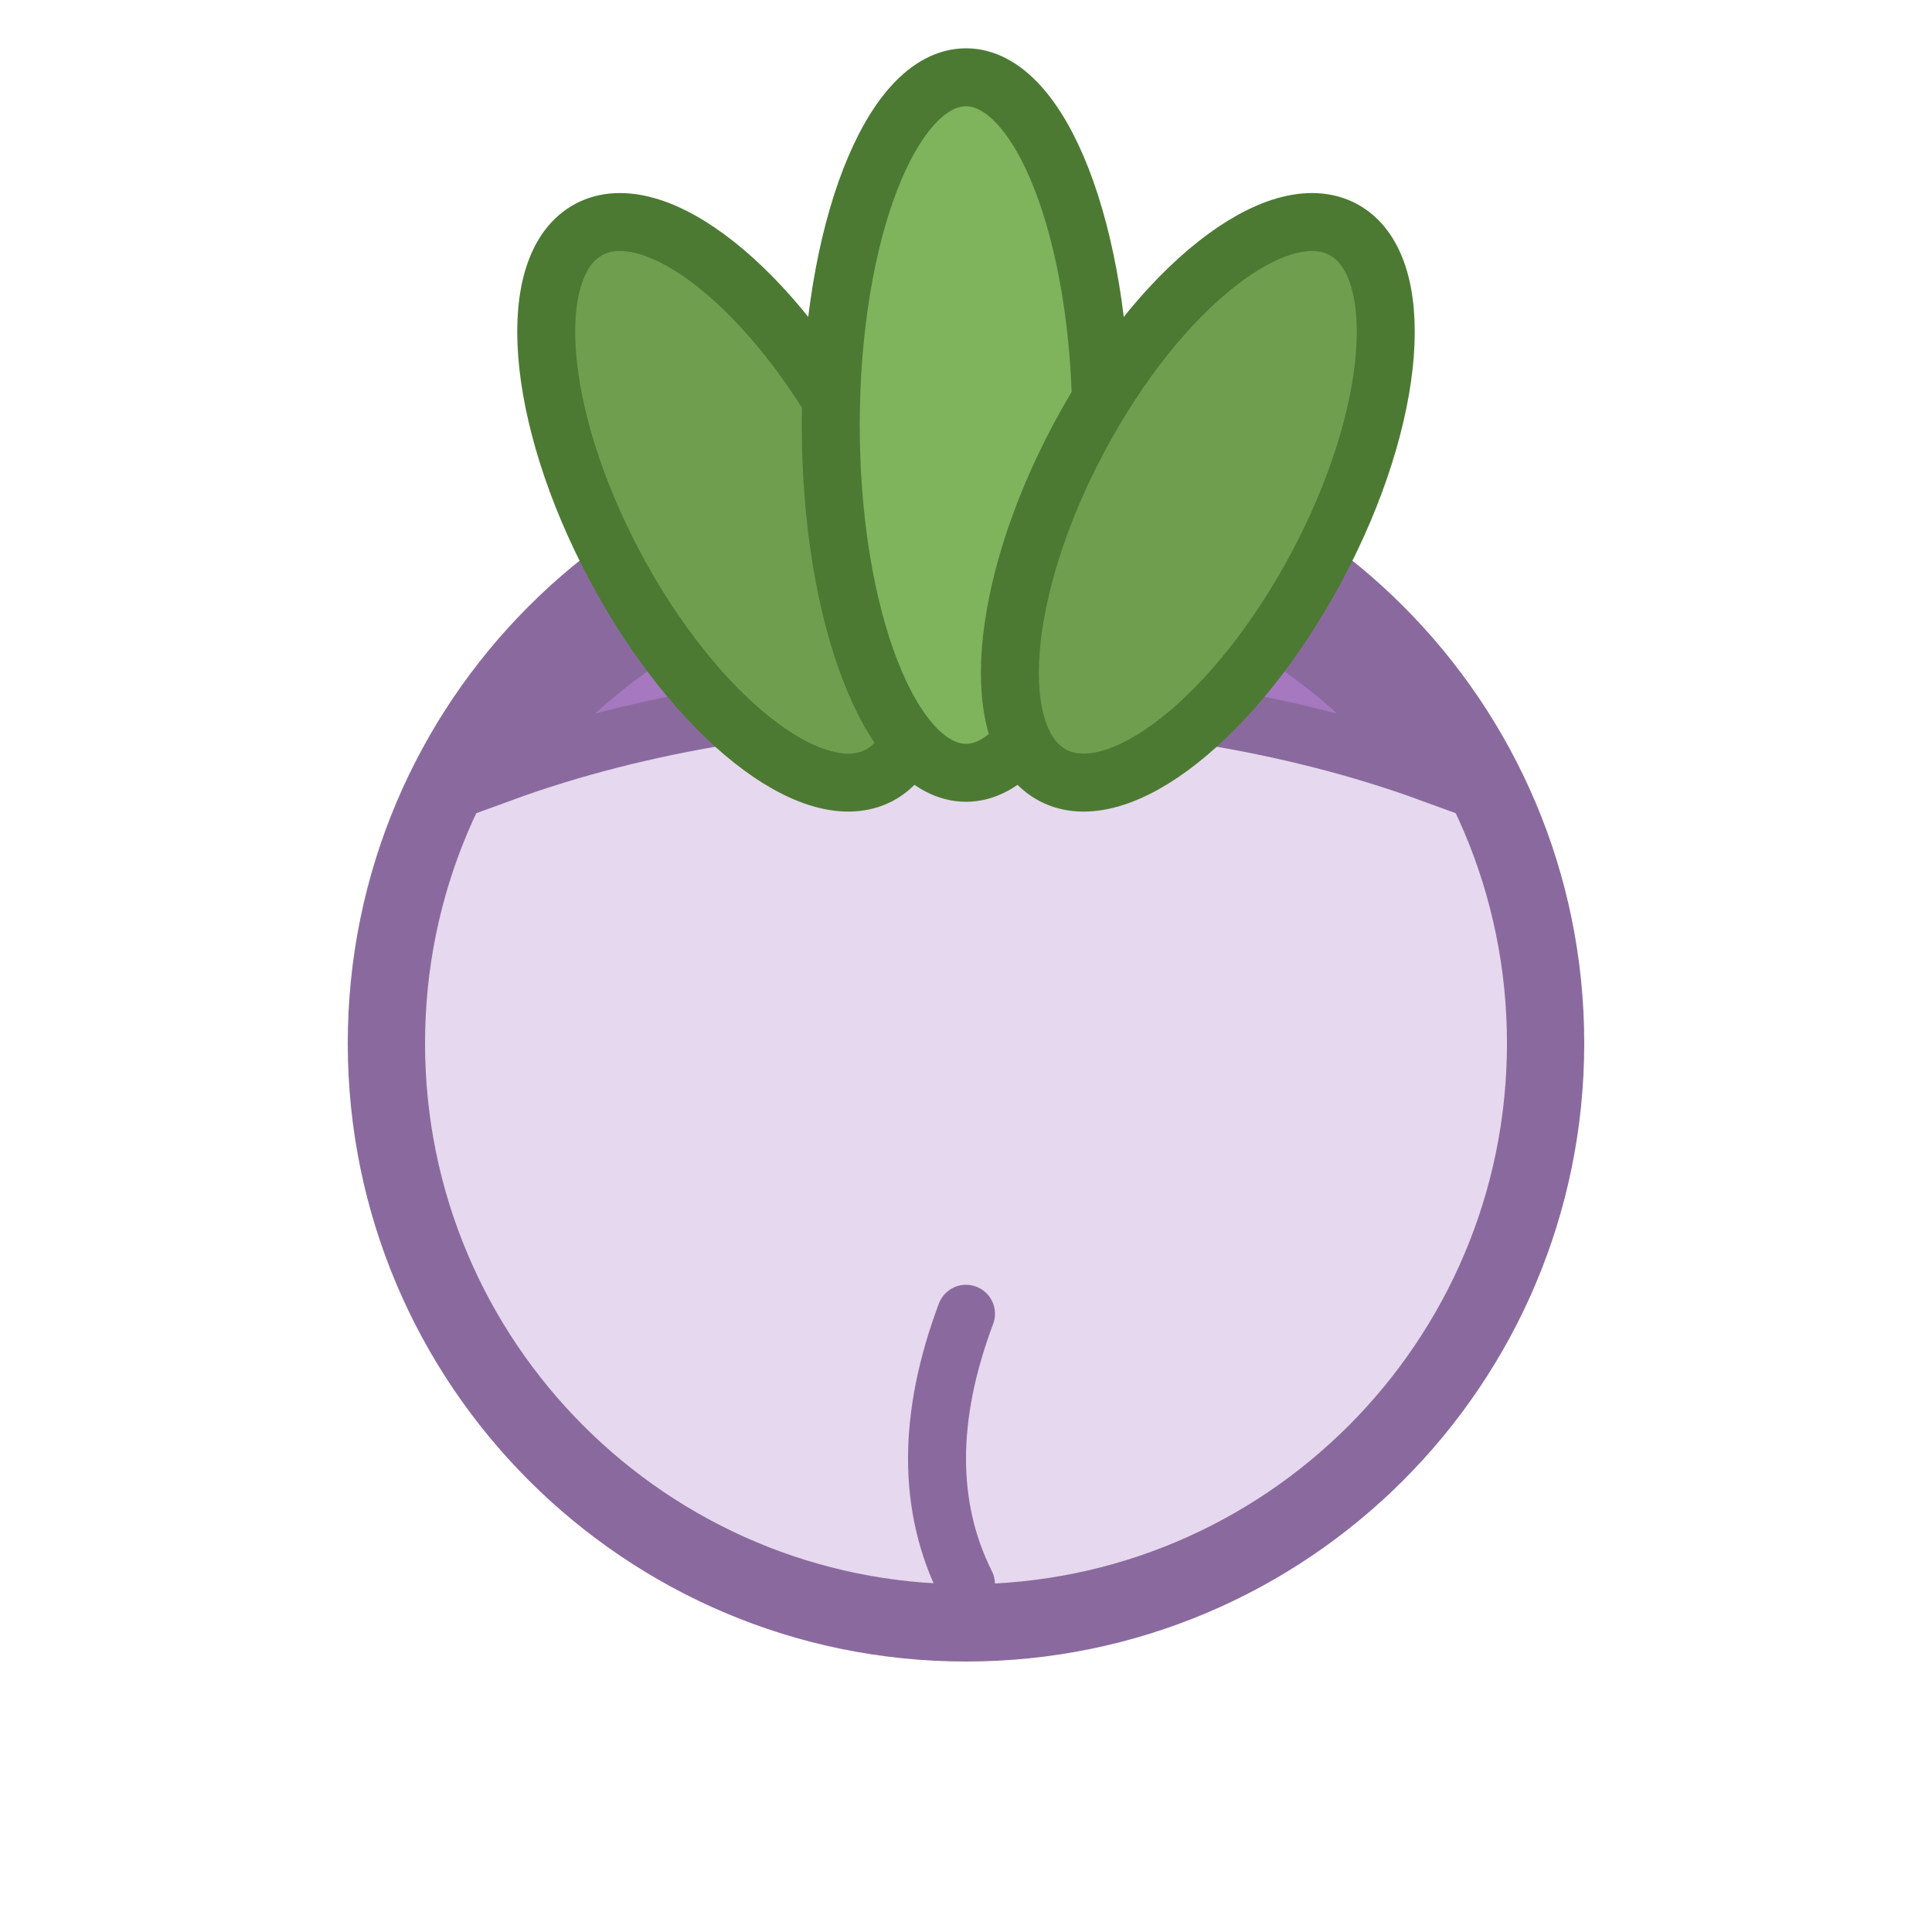
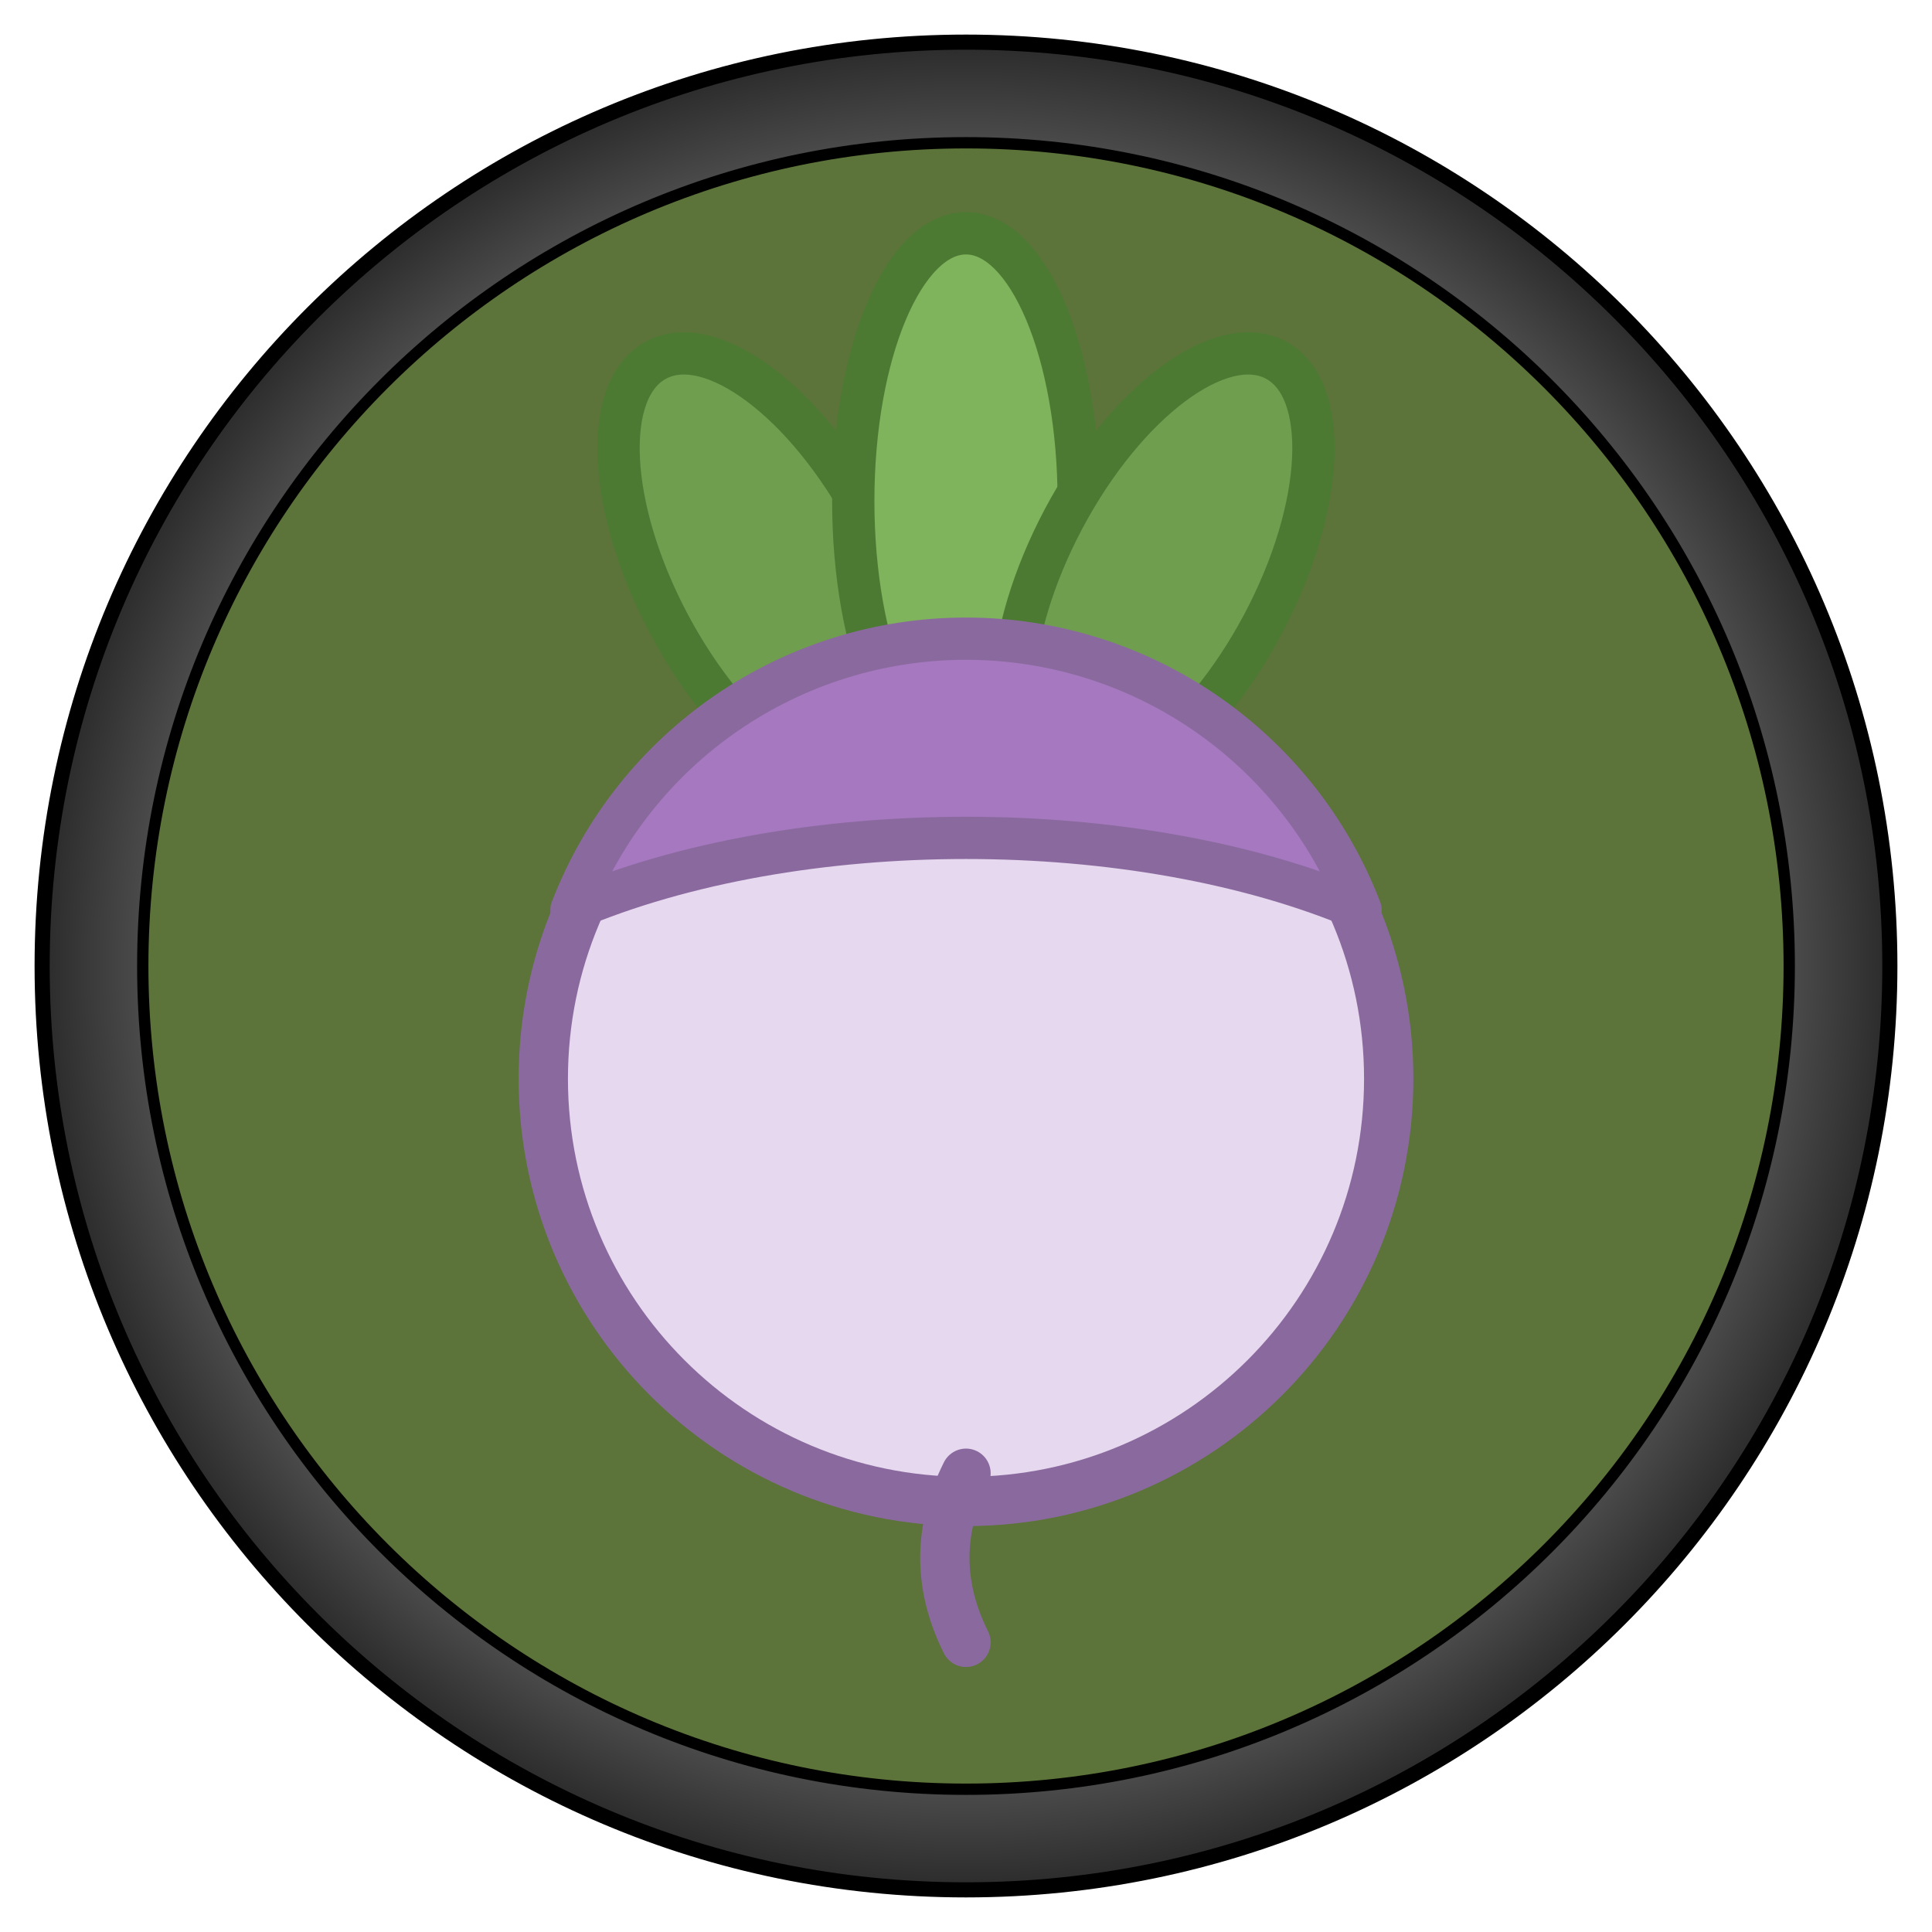
- <svg xmlns="http://www.w3.org/2000/svg" width="100%" height="100%" viewBox="0 0 100 100">
-   <circle cx="50" cy="54" r="30" fill="#e6d8ee" stroke="#8a6a9e" stroke-width="4" />
-   <path d="M 26 40 A 30 30 0 0 1 74 40 A 42 22 0 0 0 26 40 Z" fill="#a678c0" stroke="#8a6a9e" stroke-width="3" />
-   <ellipse cx="38" cy="26" rx="7" ry="16" transform="rotate(-28 38 26)" fill="#6f9e4f" stroke="#4c7a33" stroke-width="3" />
-   <ellipse cx="50" cy="22" rx="7" ry="18" fill="#7fb35c" stroke="#4c7a33" stroke-width="3" />
-   <ellipse cx="62" cy="26" rx="7" ry="16" transform="rotate(28 62 26)" fill="#6f9e4f" stroke="#4c7a33" stroke-width="3" />
-   <path d="M 50 68 q -3 8 0 14" fill="none" stroke="#8a6a9e" stroke-width="3" stroke-linecap="round" />
+ <svg xmlns="http://www.w3.org/2000/svg" width="100%" height="100%" viewBox="0 0 512 512" version="1.1" xml:space="preserve" style="fill-rule:evenodd;clip-rule:evenodd;stroke-linecap:round;stroke-linejoin:round;stroke-miterlimit:1.5;">
+   <g transform="matrix(1.164025,0,0,1.164025,-57.51083,-54.01875)">
+     <circle cx="269.333" cy="266.333" r="210.333" style="fill:url(#_Radial1);stroke:black;stroke-width:3.44px;" />
+   </g>
+   <g transform="matrix(1.037243,0,0,1.037243,-23.36399,-20.25227)">
+     <circle cx="269.333" cy="266.333" r="210.333" style="fill:rgb(92,115,58);" />
+     <clipPath id="_clip2">
+       <circle cx="269.333" cy="266.333" r="210.333" />
+     </clipPath>
+     <g clip-path="url(#_clip2)">
+       <g transform="matrix(3.6,0,0,3.6,269.3333,266.3333)">
+         <g transform="matrix(1,0,0,1,-50,-50)">
+           <ellipse cx="36" cy="22" rx="8" ry="17" transform="rotate(-28 36 22)" fill="#6f9e4f" stroke="#4c7a33" stroke-width="3" />
+           <ellipse cx="50" cy="17" rx="8" ry="19" fill="#7fb35c" stroke="#4c7a33" stroke-width="3" />
+           <ellipse cx="64" cy="22" rx="8" ry="17" transform="rotate(28 64 22)" fill="#6f9e4f" stroke="#4c7a33" stroke-width="3" />
+           <circle cx="50" cy="58" r="30" fill="#e6d8ee" stroke="#8a6a9e" stroke-width="3.5" />
+           <path d="M 22 46 A 30 30 0 0 1 78 46 A 42 20 0 0 0 22 46 Z" fill="#a678c0" stroke="#8a6a9e" stroke-width="3" />
+           <path d="M 50 86 Q 47 92 50 98" fill="none" stroke="#8a6a9e" stroke-width="3.5" stroke-linecap="round" />
+         </g>
+       </g>
+     </g>
+     <circle cx="269.333" cy="266.333" r="210.333" style="fill:none;stroke:black;stroke-width:2.89px;" />
+   </g>
+   <defs>
+     <radialGradient id="_Radial1" cx="0" cy="0" r="1" gradientUnits="userSpaceOnUse" gradientTransform="matrix(0,210.3333,-210.3333,0,269.3333,266.3333)">
+       <stop offset="0" style="stop-color:white;stop-opacity:1" />
+       <stop offset="0.48" style="stop-color:rgb(198,198,198);stop-opacity:1" />
+       <stop offset="1" style="stop-color:rgb(44,44,44);stop-opacity:1" />
+     </radialGradient>
+   </defs>
</svg>
